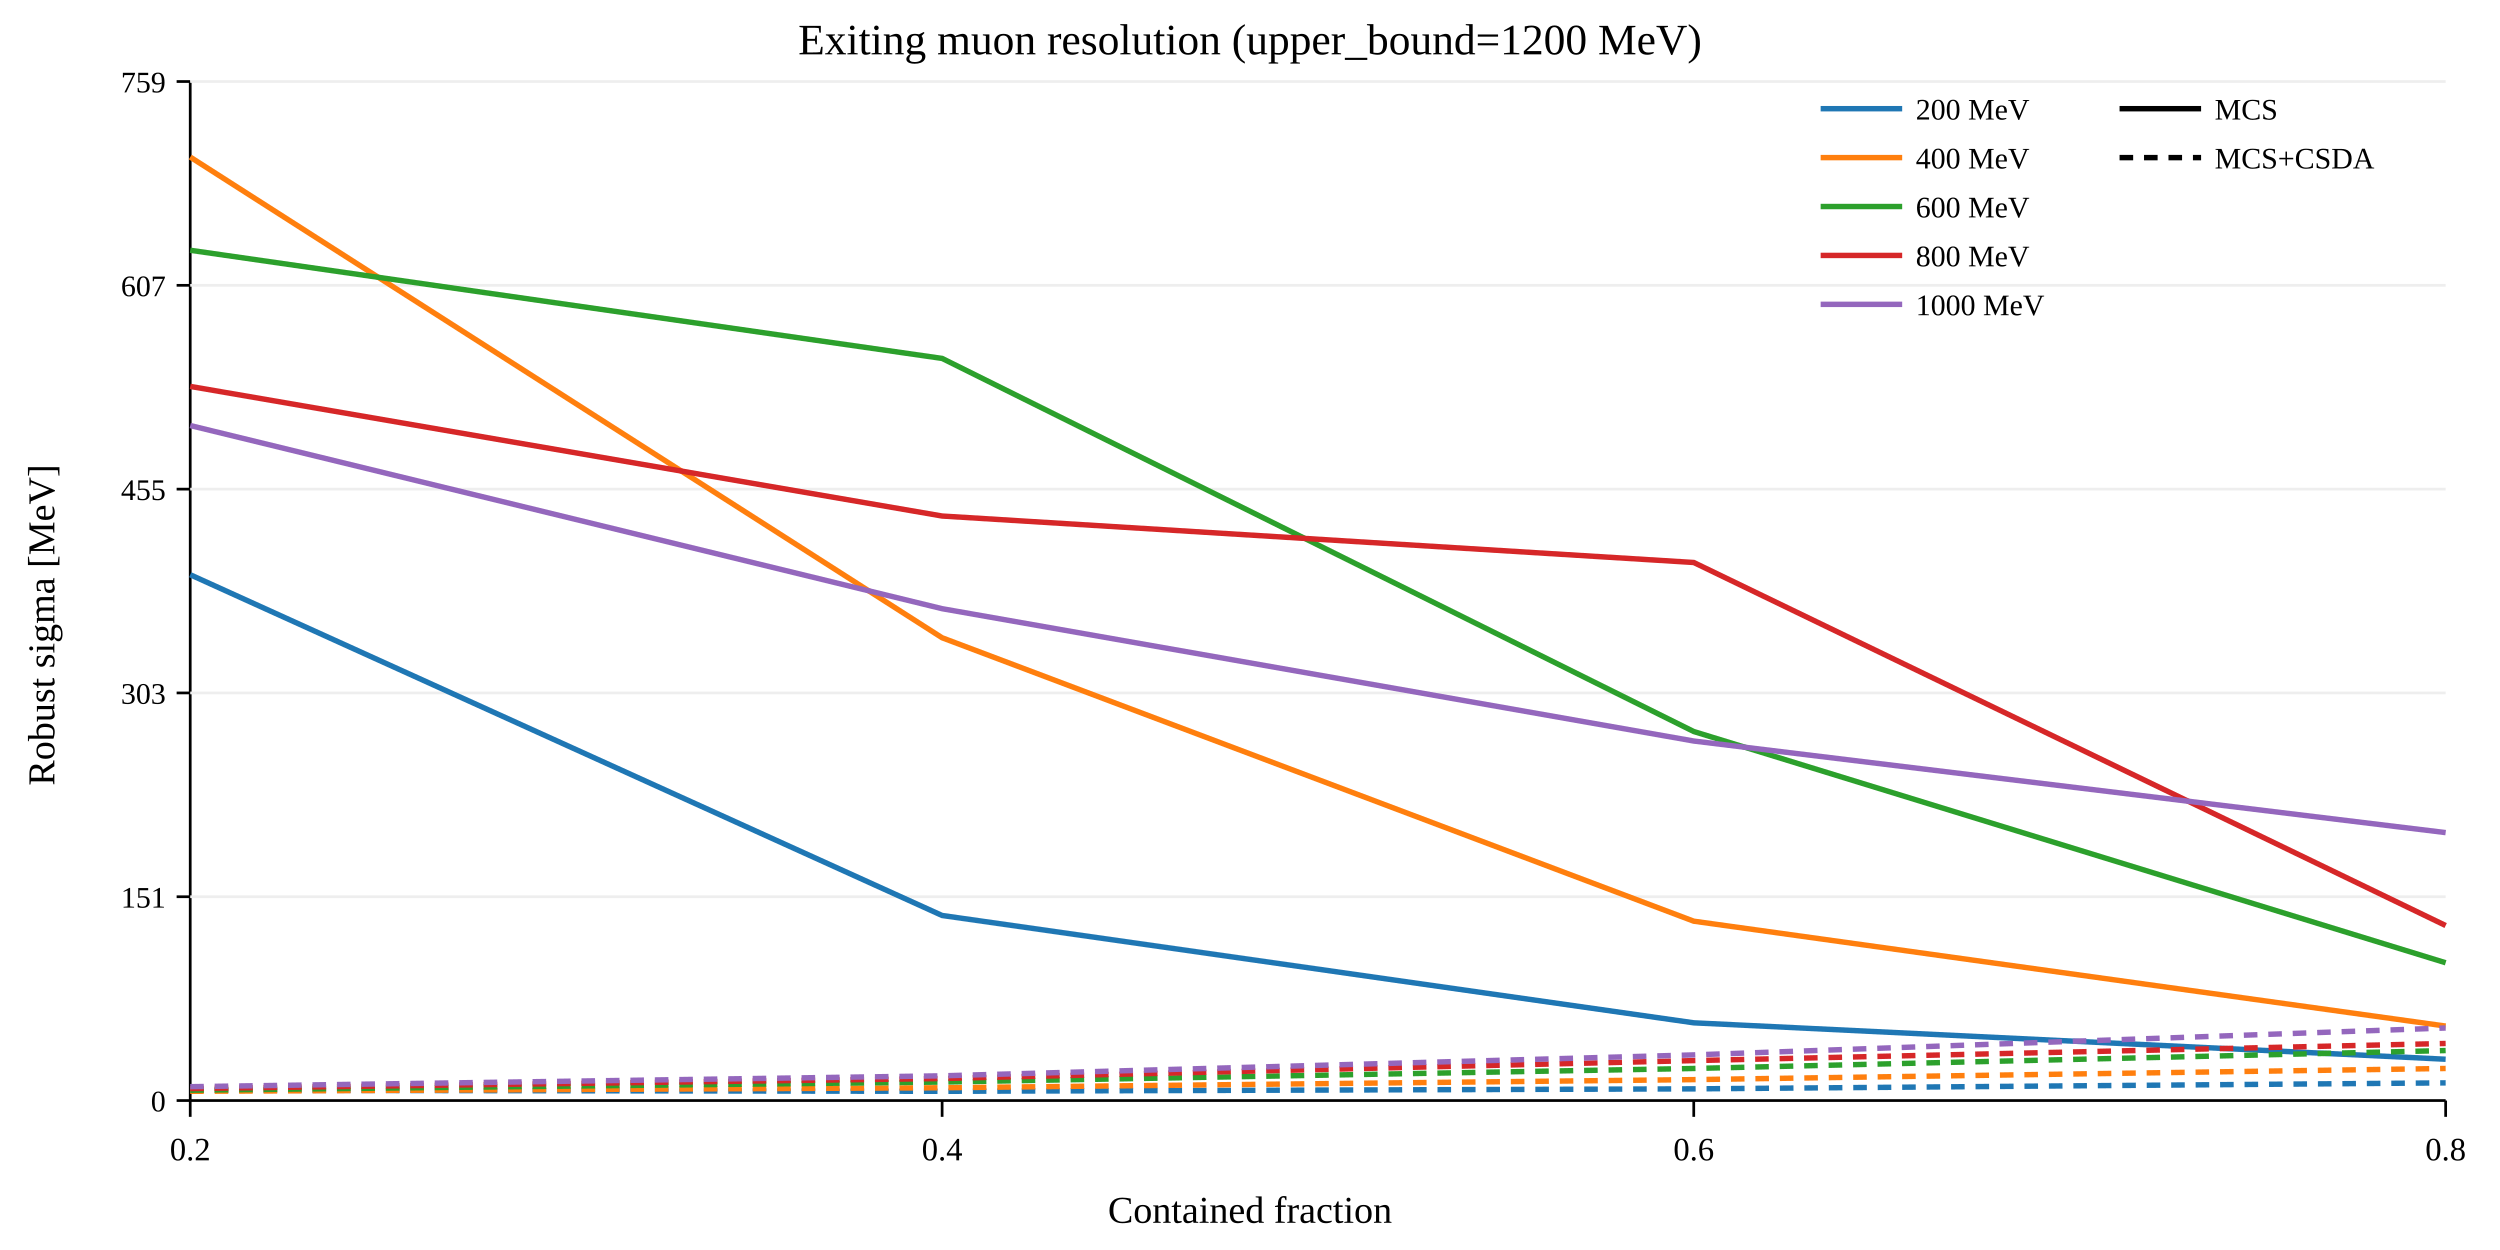
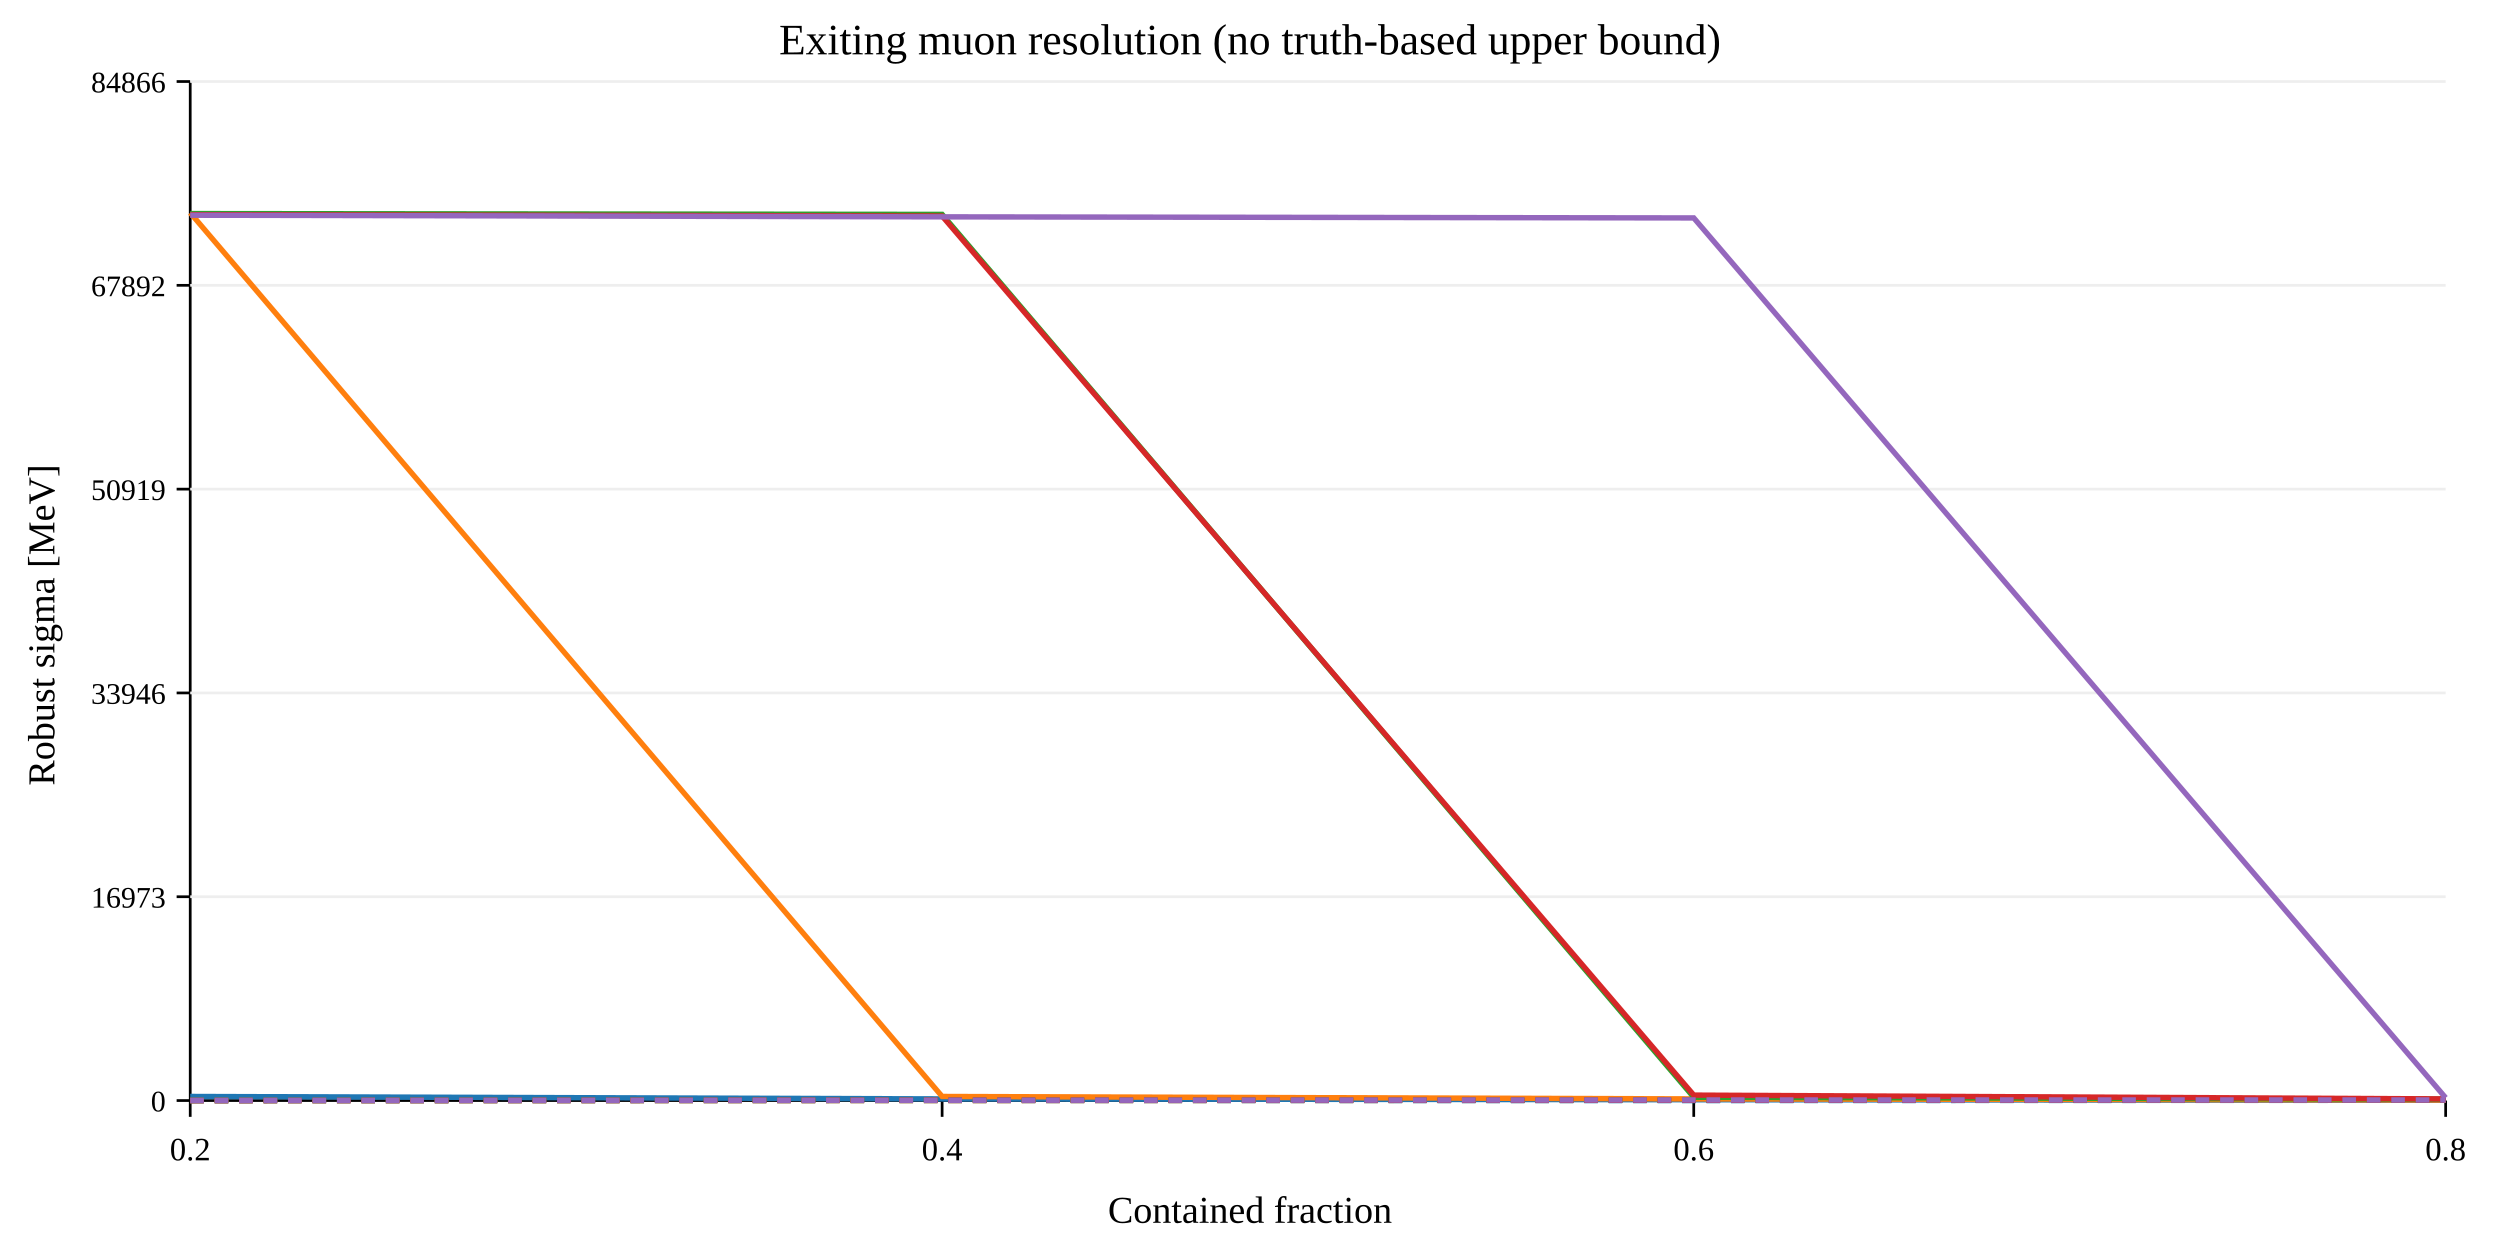
<svg xmlns="http://www.w3.org/2000/svg" width="920" height="460">
  <rect width="100%" height="100%" fill="white" />
  <line x1="70" y1="405" x2="900" y2="405" stroke="black" />
  <line x1="70" y1="30" x2="70" y2="405" stroke="black" />
  <line x1="70.0" y1="405" x2="70.0" y2="411" stroke="black" />
  <text x="70.0" y="427" font-size="12" text-anchor="middle">0.2</text>
  <line x1="346.7" y1="405" x2="346.7" y2="411" stroke="black" />
  <text x="346.7" y="427" font-size="12" text-anchor="middle">0.4</text>
  <line x1="623.3" y1="405" x2="623.3" y2="411" stroke="black" />
  <text x="623.3" y="427" font-size="12" text-anchor="middle">0.6</text>
  <line x1="900.0" y1="405" x2="900.0" y2="411" stroke="black" />
  <text x="900.0" y="427" font-size="12" text-anchor="middle">0.8</text>
  <line x1="65" y1="405.0" x2="70" y2="405.0" stroke="black" />
  <text x="61" y="409.0" font-size="11" text-anchor="end">0</text>
  <line x1="65" y1="330.0" x2="70" y2="330.0" stroke="black" />
-   <text x="61" y="334.0" font-size="11" text-anchor="end">151</text>
+   <text x="61" y="334.0" font-size="11" text-anchor="end">16973</text>
  <line x1="70" y1="330.0" x2="900" y2="330.0" stroke="#eee" />
  <line x1="65" y1="255.0" x2="70" y2="255.0" stroke="black" />
-   <text x="61" y="259.0" font-size="11" text-anchor="end">303</text>
+   <text x="61" y="259.0" font-size="11" text-anchor="end">33946</text>
  <line x1="70" y1="255.0" x2="900" y2="255.0" stroke="#eee" />
  <line x1="65" y1="180.0" x2="70" y2="180.0" stroke="black" />
-   <text x="61" y="184.0" font-size="11" text-anchor="end">455</text>
+   <text x="61" y="184.0" font-size="11" text-anchor="end">50919</text>
  <line x1="70" y1="180.0" x2="900" y2="180.0" stroke="#eee" />
  <line x1="65" y1="105.0" x2="70" y2="105.0" stroke="black" />
-   <text x="61" y="109.0" font-size="11" text-anchor="end">607</text>
+   <text x="61" y="109.0" font-size="11" text-anchor="end">67892</text>
  <line x1="70" y1="105.0" x2="900" y2="105.0" stroke="#eee" />
  <line x1="65" y1="30.0" x2="70" y2="30.0" stroke="black" />
-   <text x="61" y="34.0" font-size="11" text-anchor="end">759</text>
+   <text x="61" y="34.0" font-size="11" text-anchor="end">84866</text>
  <line x1="70" y1="30.0" x2="900" y2="30.0" stroke="#eee" />
  <text x="460.0" y="450" font-size="14" text-anchor="middle">Contained fraction</text>
  <text x="20" y="230.0" transform="rotate(-90 20,230.0)" font-size="14" text-anchor="middle">Robust sigma [MeV]</text>
-   <text x="460.0" y="20" font-size="16" text-anchor="middle">Exiting muon resolution (upper_bound=1200 MeV)</text>
-   <polyline points="70.0,211.5 346.7,336.9 623.3,376.4 900.0,389.8" fill="none" stroke="#1f77b4" stroke-width="2" stroke-dasharray="" />
-   <polyline points="70.0,401.2 346.7,401.6 623.3,400.7 900.0,398.5" fill="none" stroke="#1f77b4" stroke-width="2" stroke-dasharray="5,4" />
-   <polyline points="70.0,57.8 346.7,234.7 623.3,339.0 900.0,377.6" fill="none" stroke="#ff7f0e" stroke-width="2" stroke-dasharray="" />
-   <polyline points="70.0,401.6 346.7,400.3 623.3,397.3 900.0,393.2" fill="none" stroke="#ff7f0e" stroke-width="2" stroke-dasharray="5,4" />
-   <polyline points="70.0,92.1 346.7,131.9 623.3,269.2 900.0,354.3" fill="none" stroke="#2ca02c" stroke-width="2" stroke-dasharray="" />
-   <polyline points="70.0,401.2 346.7,398.2 623.3,393.2 900.0,386.6" fill="none" stroke="#2ca02c" stroke-width="2" stroke-dasharray="5,4" />
-   <polyline points="70.0,142.2 346.7,189.9 623.3,207.0 900.0,340.6" fill="none" stroke="#d62728" stroke-width="2" stroke-dasharray="" />
-   <polyline points="70.0,400.6 346.7,396.9 623.3,390.3 900.0,384.0" fill="none" stroke="#d62728" stroke-width="2" stroke-dasharray="5,4" />
-   <polyline points="70.0,156.6 346.7,224.0 623.3,272.7 900.0,306.4" fill="none" stroke="#9467bd" stroke-width="2" stroke-dasharray="" />
-   <polyline points="70.0,399.9 346.7,395.9 623.3,388.2 900.0,378.3" fill="none" stroke="#9467bd" stroke-width="2" stroke-dasharray="5,4" />
-   <line x1="670" y1="40" x2="700" y2="40" stroke="#1f77b4" stroke-width="2" />
-   <text x="705" y="44" font-size="11">200 MeV</text>
-   <line x1="670" y1="58" x2="700" y2="58" stroke="#ff7f0e" stroke-width="2" />
-   <text x="705" y="62" font-size="11">400 MeV</text>
-   <line x1="670" y1="76" x2="700" y2="76" stroke="#2ca02c" stroke-width="2" />
-   <text x="705" y="80" font-size="11">600 MeV</text>
-   <line x1="670" y1="94" x2="700" y2="94" stroke="#d62728" stroke-width="2" />
-   <text x="705" y="98" font-size="11">800 MeV</text>
-   <line x1="670" y1="112" x2="700" y2="112" stroke="#9467bd" stroke-width="2" />
-   <text x="705" y="116" font-size="11">1000 MeV</text>
-   <line x1="780" y1="40" x2="810" y2="40" stroke="black" stroke-width="2" />
-   <text x="815" y="44" font-size="11">MCS</text>
-   <line x1="780" y1="58" x2="810" y2="58" stroke="black" stroke-width="2" stroke-dasharray="5,4" />
-   <text x="815" y="62" font-size="11">MCS+CSDA</text>
+   <text x="460.0" y="20" font-size="16" text-anchor="middle">Exiting muon resolution (no truth-based upper bound)</text>
+   <polyline points="70.0,403.5 346.7,404.4 623.3,404.7 900.0,404.9" fill="none" stroke="#1f77b4" stroke-width="2" stroke-dasharray="" />
+   <polyline points="70.0,405.0 346.7,405.0 623.3,405.0 900.0,404.9" fill="none" stroke="#1f77b4" stroke-width="2" stroke-dasharray="5,4" />
+   <polyline points="70.0,78.3 346.7,403.5 623.3,404.4 900.0,404.8" fill="none" stroke="#ff7f0e" stroke-width="2" stroke-dasharray="" />
+   <polyline points="70.0,405.0 346.7,405.0 623.3,404.9 900.0,404.9" fill="none" stroke="#ff7f0e" stroke-width="2" stroke-dasharray="5,4" />
+   <polyline points="70.0,78.6 346.7,78.9 623.3,403.8 900.0,404.5" fill="none" stroke="#2ca02c" stroke-width="2" stroke-dasharray="" />
+   <polyline points="70.0,405.0 346.7,404.9 623.3,404.9 900.0,404.8" fill="none" stroke="#2ca02c" stroke-width="2" stroke-dasharray="5,4" />
+   <polyline points="70.0,79.0 346.7,79.5 623.3,403.0 900.0,404.4" fill="none" stroke="#d62728" stroke-width="2" stroke-dasharray="" />
+   <polyline points="70.0,405.0 346.7,404.9 623.3,404.9 900.0,404.8" fill="none" stroke="#d62728" stroke-width="2" stroke-dasharray="5,4" />
+   <polyline points="70.0,79.2 346.7,79.8 623.3,80.2 900.0,404.0" fill="none" stroke="#9467bd" stroke-width="2" stroke-dasharray="" />
+   <polyline points="70.0,405.0 346.7,404.9 623.3,404.8 900.0,404.8" fill="none" stroke="#9467bd" stroke-width="2" stroke-dasharray="5,4" />
</svg>
